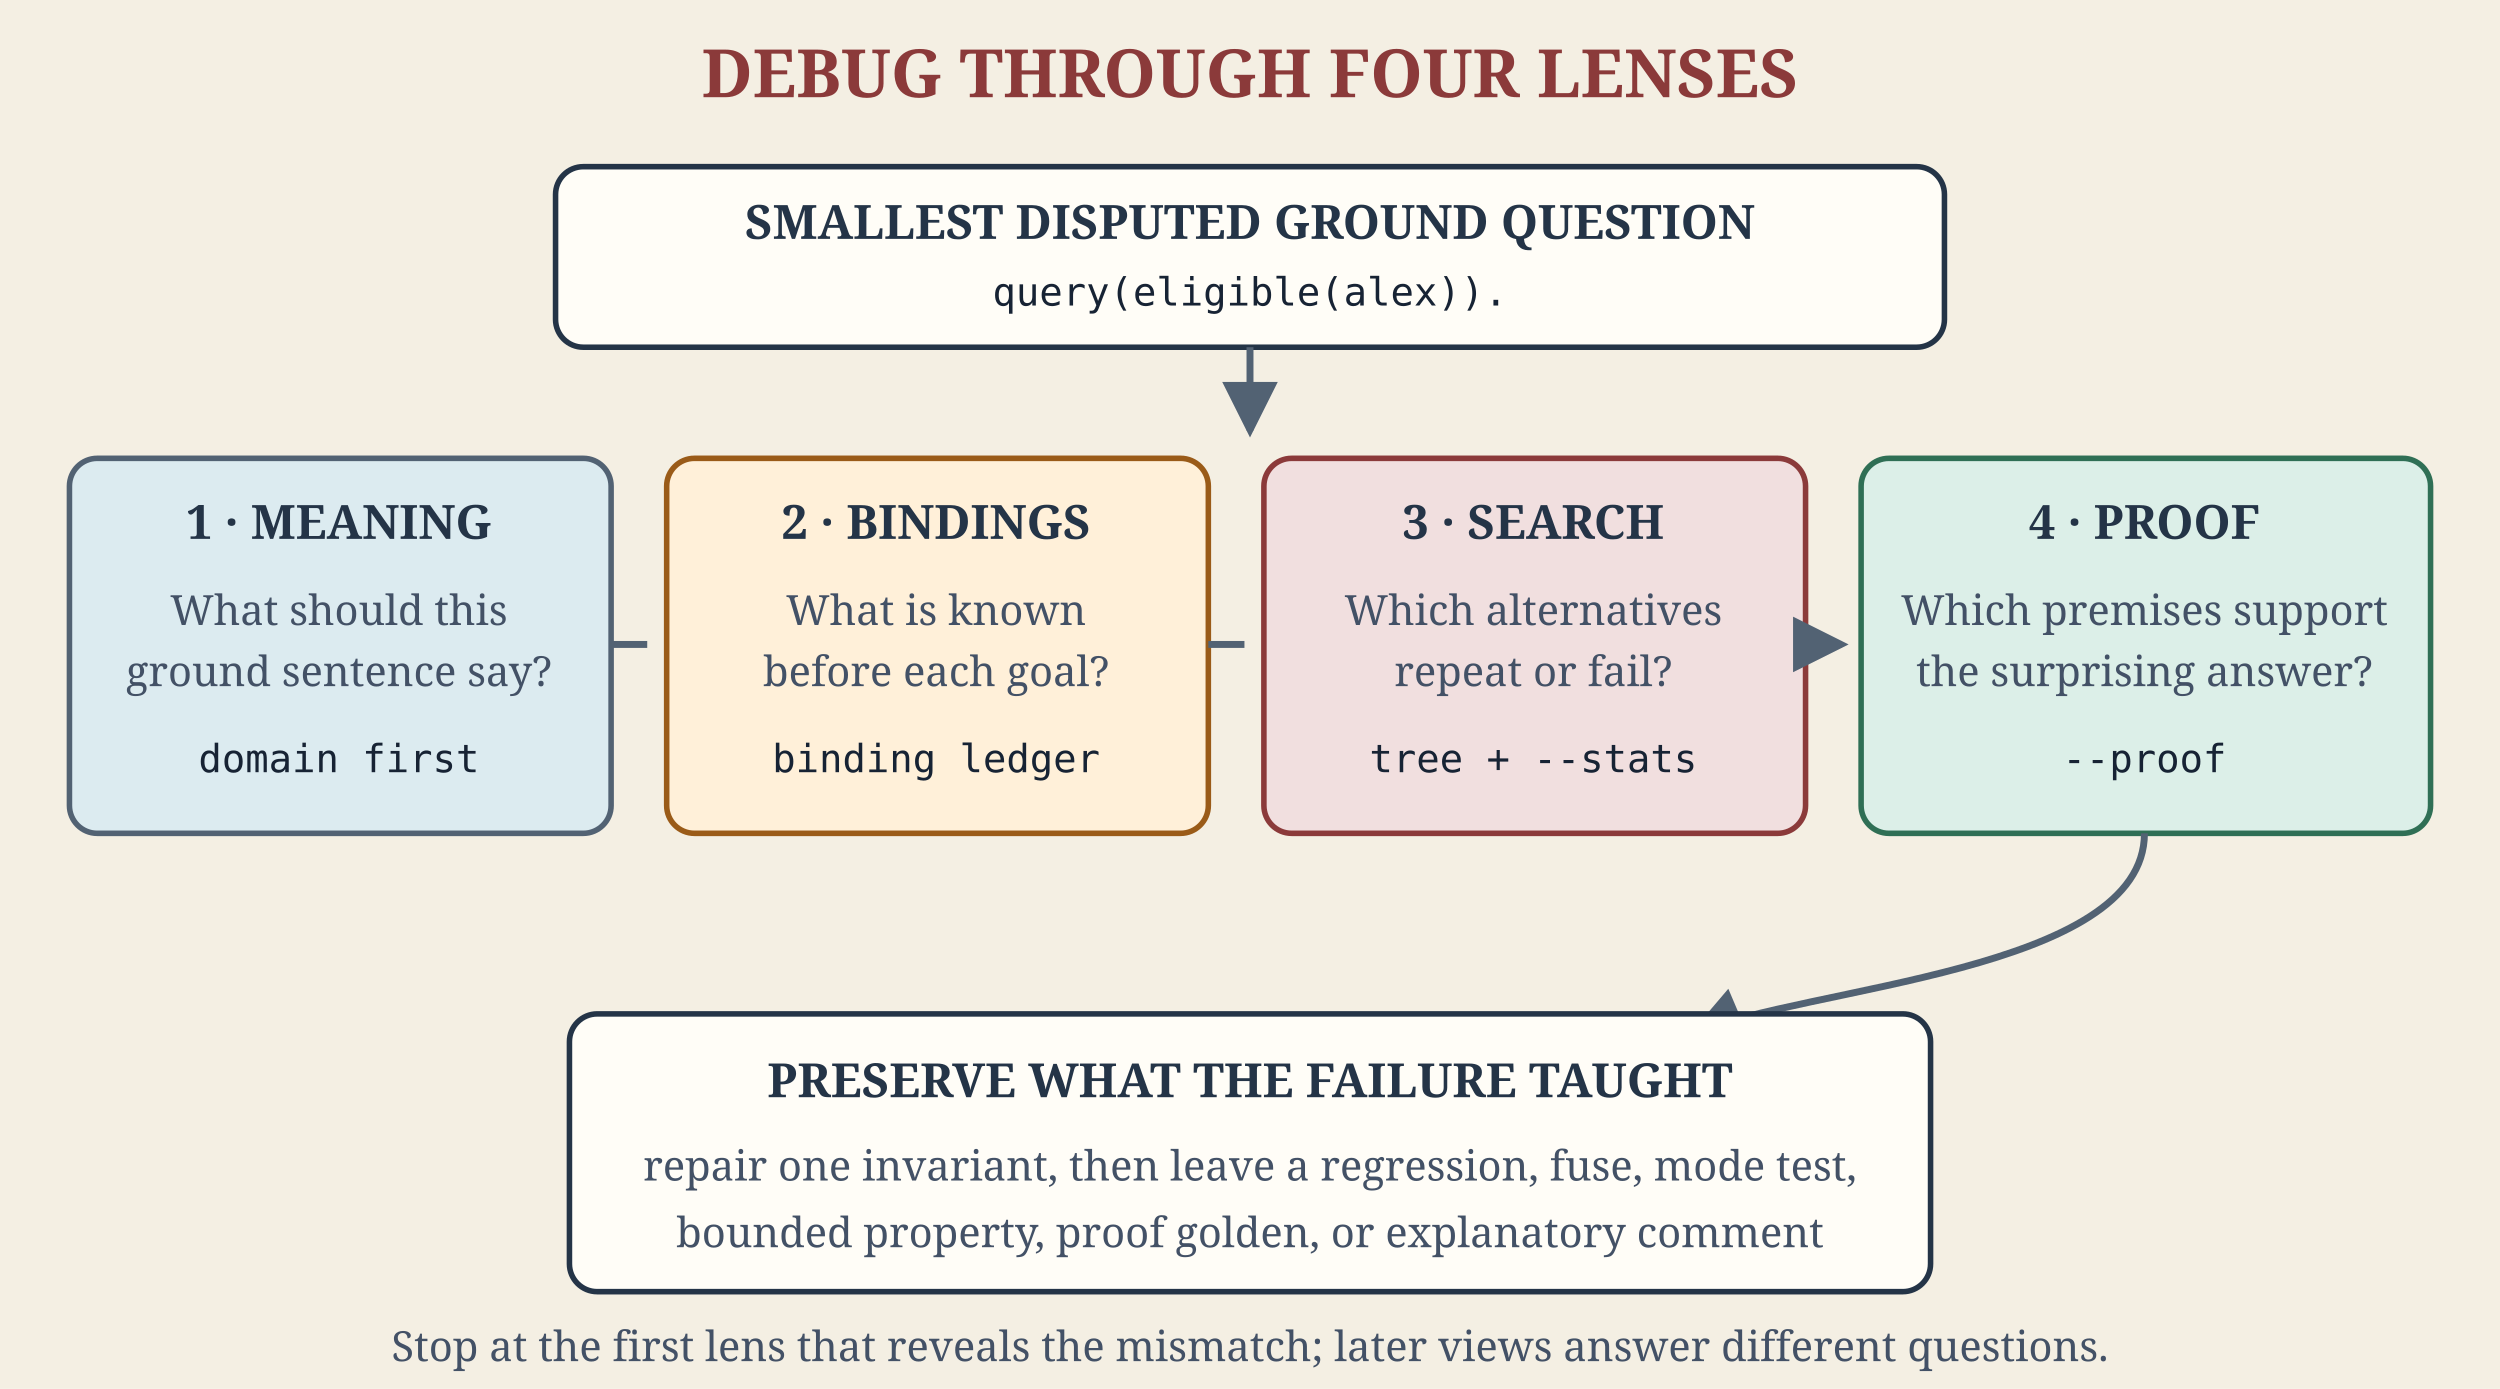
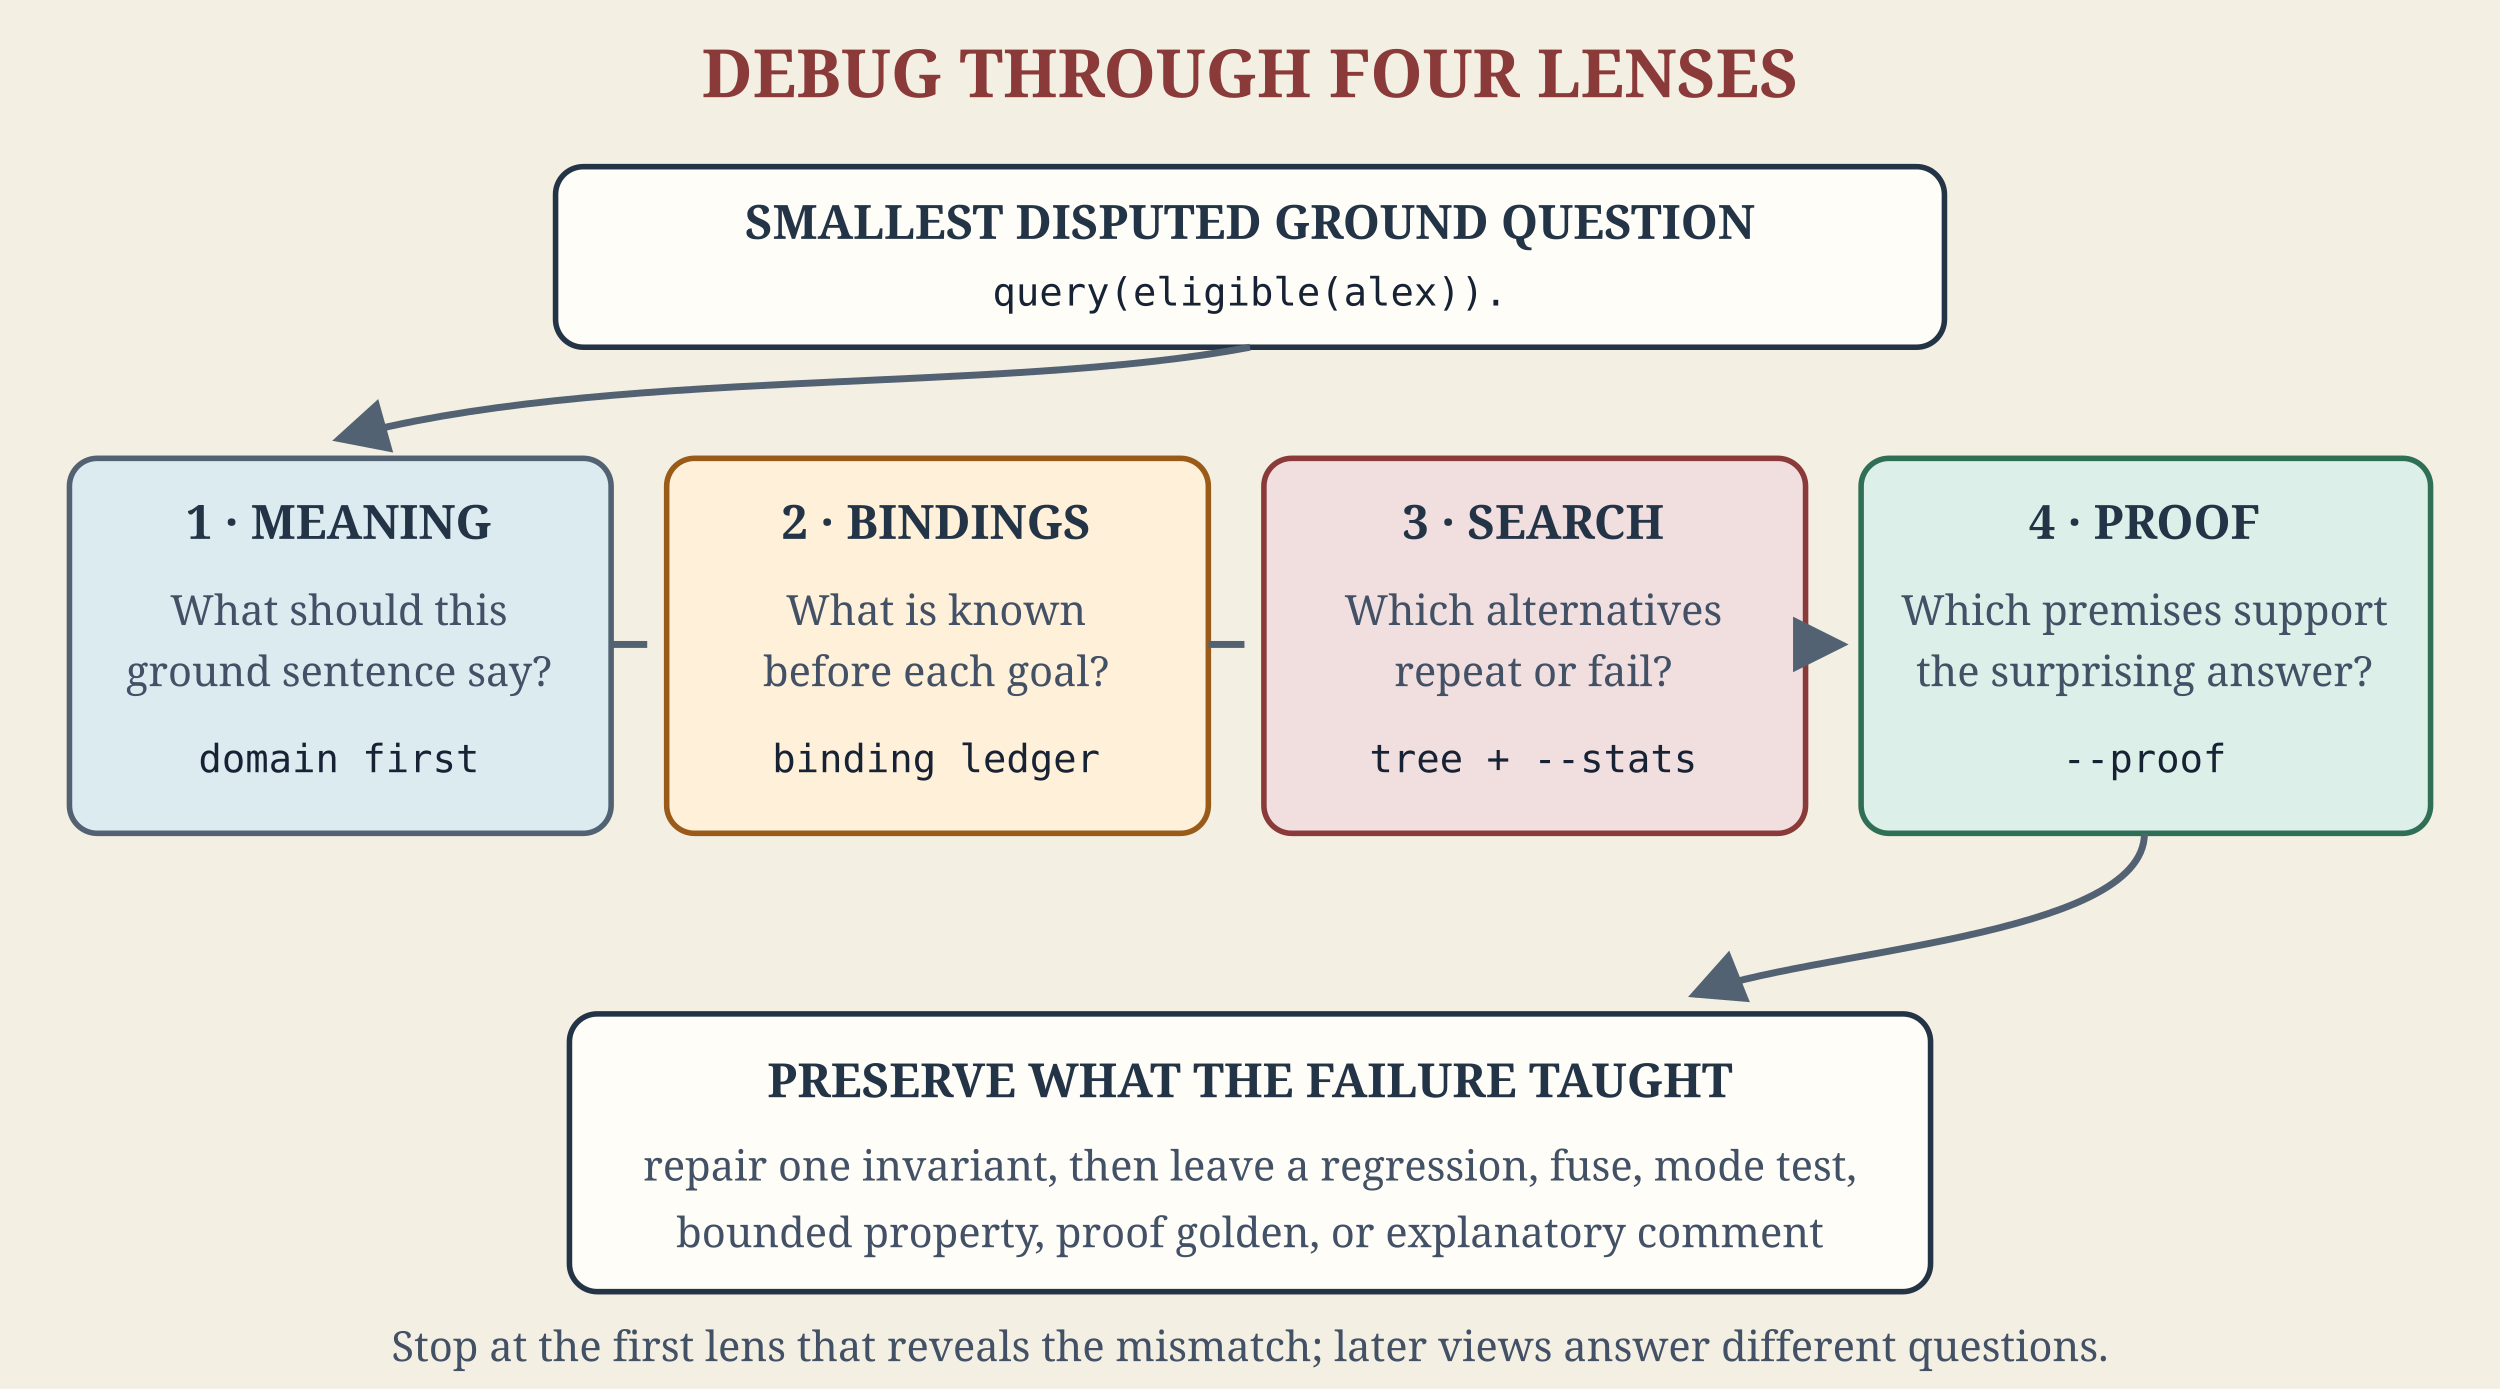
<svg xmlns="http://www.w3.org/2000/svg" width="900" height="500" viewBox="0 0 900 500" role="img" aria-labelledby="title desc">
  <defs>
    <style>
      .paper{fill:#fffdf7;stroke:#243447;stroke-width:2}.green{fill:#dcefe8;stroke:#2f6f55;stroke-width:2}
      .gold{fill:#fff0d9;stroke:#9a5b18;stroke-width:2}.rose{fill:#f1dfdf;stroke:#8b3a3a;stroke-width:2}
      .blue{fill:#dcebf0;stroke:#526273;stroke-width:2}.title{fill:#8b3a3a;font:bold 24px Georgia,serif}
      .label{fill:#243447;font:bold 17px Georgia,serif}.prose{fill:#435166;font:15px Georgia,serif}
      .code{fill:#172334;font:14px ui-monospace,SFMono-Regular,Consolas,monospace}.line{fill:none;stroke:#526273;stroke-width:2.5}
    </style>
    <marker id="arrow" markerWidth="8" markerHeight="8" refX="7" refY="4" orient="auto">
      <path d="M0 0L8 4L0 8Z" fill="#526273" />
    </marker>
  </defs>
  <rect width="900" height="500" fill="#f4efe3" />
  <text class="title" x="450" y="35" text-anchor="middle">DEBUG THROUGH FOUR LENSES</text>
  <rect class="paper" x="200" y="60" width="500" height="65" rx="10" />
  <text class="label" x="450" y="86" text-anchor="middle">SMALLEST DISPUTED GROUND QUESTION</text>
  <text class="code" x="450" y="110" text-anchor="middle">query(eligible(alex)).</text>
-   <path class="line" marker-end="url(#arrow)" d="M450 125V155" />
+   <path class="line" marker-end="url(#arrow)" d="M450 125C360 142 215 132 122 158" />
  <rect class="blue" x="25" y="165" width="195" height="135" rx="10" />
  <text class="label" x="122" y="194" text-anchor="middle">1 · MEANING</text>
  <text class="prose" x="122" y="225" text-anchor="middle">What should this</text>
  <text class="prose" x="122" y="247" text-anchor="middle">ground sentence say?</text>
  <text class="code" x="122" y="278" text-anchor="middle">domain first</text>
  <rect class="gold" x="240" y="165" width="195" height="135" rx="10" />
  <text class="label" x="337" y="194" text-anchor="middle">2 · BINDINGS</text>
  <text class="prose" x="337" y="225" text-anchor="middle">What is known</text>
  <text class="prose" x="337" y="247" text-anchor="middle">before each goal?</text>
  <text class="code" x="337" y="278" text-anchor="middle">binding ledger</text>
  <rect class="rose" x="455" y="165" width="195" height="135" rx="10" />
  <text class="label" x="552" y="194" text-anchor="middle">3 · SEARCH</text>
  <text class="prose" x="552" y="225" text-anchor="middle">Which alternatives</text>
  <text class="prose" x="552" y="247" text-anchor="middle">repeat or fail?</text>
  <text class="code" x="552" y="278" text-anchor="middle">tree + --stats</text>
  <rect class="green" x="670" y="165" width="205" height="135" rx="10" />
  <text class="label" x="772" y="194" text-anchor="middle">4 · PROOF</text>
  <text class="prose" x="772" y="225" text-anchor="middle">Which premises support</text>
  <text class="prose" x="772" y="247" text-anchor="middle">the surprising answer?</text>
  <text class="code" x="772" y="278" text-anchor="middle">--proof</text>
  <path class="line" marker-end="url(#arrow)" d="M220 232H233M435 232H448M650 232H663" />
-   <path class="line" marker-end="url(#arrow)" d="M772 300C772 350 650 355 610 372" />
+   <path class="line" marker-end="url(#arrow)" d="M772 300C772 338 650 342 610 358" />
  <rect class="paper" x="205" y="365" width="490" height="100" rx="10" />
  <text class="label" x="450" y="395" text-anchor="middle">PRESERVE WHAT THE FAILURE TAUGHT</text>
  <text class="prose" x="450" y="425" text-anchor="middle">repair one invariant, then leave a regression, fuse, mode test,</text>
  <text class="prose" x="450" y="449" text-anchor="middle">bounded property, proof golden, or explanatory comment</text>
  <text class="prose" x="450" y="490" text-anchor="middle">Stop at the first lens that reveals the mismatch; later views answer different questions.</text>
</svg>
